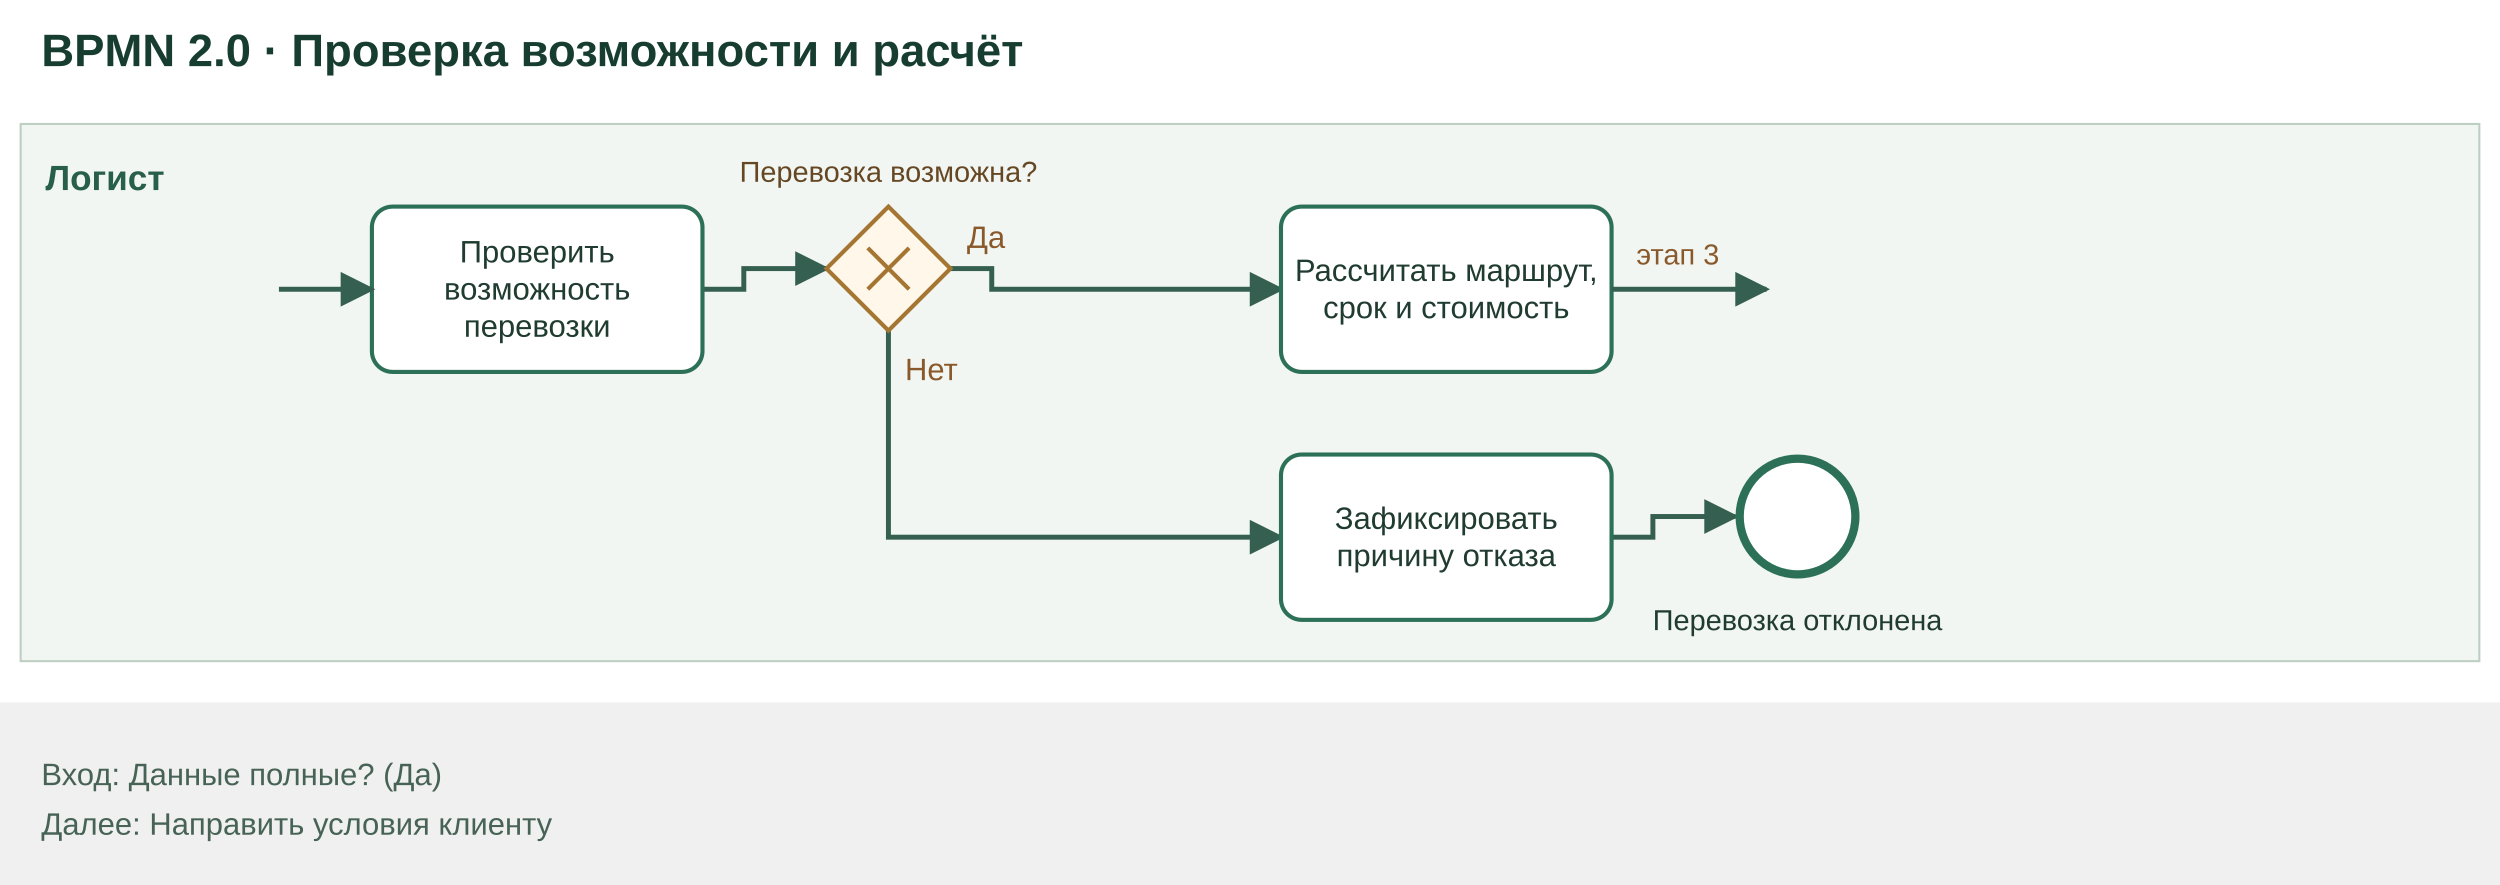
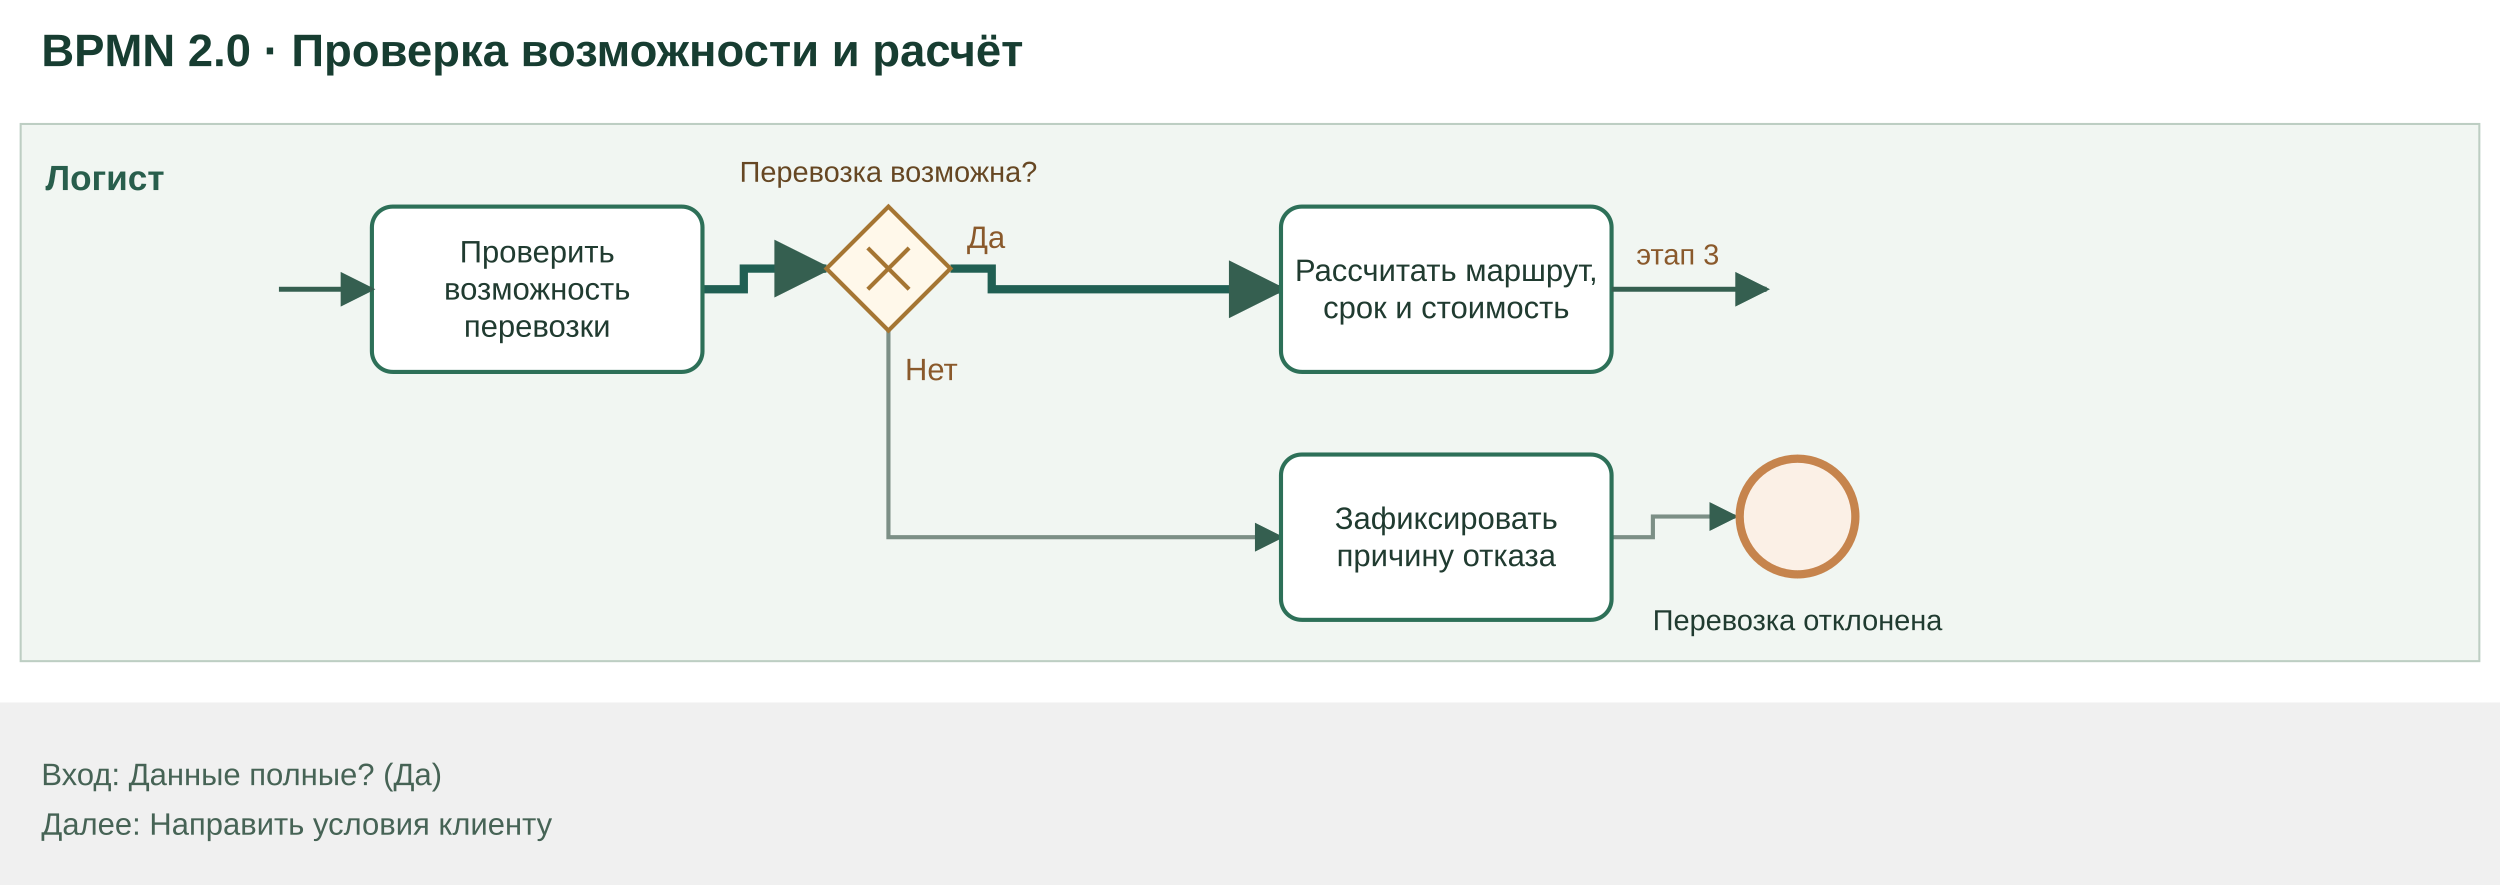
<svg xmlns="http://www.w3.org/2000/svg" width="1210" height="428" viewBox="0 0 1210 428" role="img" aria-label="Проверка возможности и расчёт">
  <defs>
    <marker id="arrow" viewBox="0 0 10 10" refX="9" refY="5" markerWidth="7" markerHeight="7" orient="auto">
      <path d="M0 0L10 5L0 10Z" fill="#355f50" />
    </marker>
  </defs>
  <rect width="1210" height="340" fill="white" />
  <text x="20" y="32" font-family="Arial" font-size="22" font-weight="bold" fill="#173d31">BPMN 2.0 · Проверка возможности и расчёт</text>
  <rect x="10" y="60" width="1190" height="260" fill="#f1f6f2" stroke="#bdcec3" />
  <text x="22" y="92" font-family="Arial" font-size="17" font-weight="bold" fill="#285e4c">Логист</text>
-   <polyline points="340,140 360,140 360,130 400,130" fill="none" stroke="#355f50" stroke-width="2.4" marker-end="url(#arrow)" />
-   <polyline points="780,260 800,260 800,250 840,250" fill="none" stroke="#355f50" stroke-width="2.4" marker-end="url(#arrow)" />
-   <polyline points="430,160 430,260 620,260" fill="none" stroke="#355f50" stroke-width="2.4" marker-end="url(#arrow)" />
+   <polyline points="340,140 360,140 360,130 400,130" fill="none" stroke="#205f53" stroke-width="4" marker-end="url(#arrow)" />
+   <polyline points="780,260 800,260 800,250 840,250" fill="none" stroke="#7c8f86" stroke-width="2" marker-end="url(#arrow)" />
+   <polyline points="430,160 430,260 620,260" fill="none" stroke="#7c8f86" stroke-width="2" marker-end="url(#arrow)" />
  <text x="438" y="184" font-family="Arial" font-size="15" fill="#8a592b">Нет</text>
-   <polyline points="460,130 480,130 480,140 620,140" fill="none" stroke="#355f50" stroke-width="2.4" marker-end="url(#arrow)" />
+   <polyline points="460,130 480,130 480,140 620,140" fill="none" stroke="#205f53" stroke-width="4" marker-end="url(#arrow)" />
  <text x="468" y="120" font-family="Arial" font-size="15" fill="#8a592b">Да</text>
  <rect x="180" y="100" width="160" height="80" rx="10" fill="white" stroke="#2d7058" stroke-width="2" />
  <text x="260.0" y="127.0" text-anchor="middle" font-family="Arial" font-size="15" fill="#203b30">Проверить</text>
  <text x="260.0" y="145.0" text-anchor="middle" font-family="Arial" font-size="15" fill="#203b30">возможность</text>
  <text x="260.0" y="163.0" text-anchor="middle" font-family="Arial" font-size="15" fill="#203b30">перевозки</text>
  <path d="M430 100l30 30-30 30-30-30Z" fill="#fff8ea" stroke="#a57532" stroke-width="2" />
  <path d="M420 120l20 20m0-20-20 20" stroke="#a57532" stroke-width="2" />
  <text x="430" y="88" text-anchor="middle" font-family="Arial" font-size="14" fill="#664723">Перевозка возможна?</text>
  <rect x="620" y="100" width="160" height="80" rx="10" fill="white" stroke="#2d7058" stroke-width="2" />
  <text x="700.0" y="136.0" text-anchor="middle" font-family="Arial" font-size="15" fill="#203b30">Рассчитать маршрут,</text>
  <text x="700.0" y="154.0" text-anchor="middle" font-family="Arial" font-size="15" fill="#203b30">срок и стоимость</text>
  <rect x="620" y="220" width="160" height="80" rx="10" fill="white" stroke="#2d7058" stroke-width="2" />
  <text x="700.0" y="256.0" text-anchor="middle" font-family="Arial" font-size="15" fill="#203b30">Зафиксировать</text>
  <text x="700.0" y="274.0" text-anchor="middle" font-family="Arial" font-size="15" fill="#203b30">причину отказа</text>
-   <circle cx="870" cy="250" r="28" fill="white" stroke="#2d7058" stroke-width="4" />
+   <circle cx="870" cy="250" r="28" fill="#fbf0e6" stroke="#c6844d" stroke-width="4" />
  <text x="870" y="305" text-anchor="middle" font-family="Arial" font-size="14" fill="#203b30">Перевозка отклонена</text>
  <path d="M780 140h75" fill="none" stroke="#355f50" stroke-width="2.4" marker-end="url(#arrow)" />
  <text x="792" y="128" font-family="Arial" font-size="14" fill="#8a592b">этап 3</text>
  <path d="M135 140h45" fill="none" stroke="#355f50" stroke-width="2.4" marker-end="url(#arrow)" />
  <text x="20" y="380" font-family="Arial" font-size="15" fill="#466355">Вход: Данные полные? (Да)</text>
  <text x="20" y="404" font-family="Arial" font-size="15" fill="#466355">Далее: Направить условия клиенту</text>
</svg>
